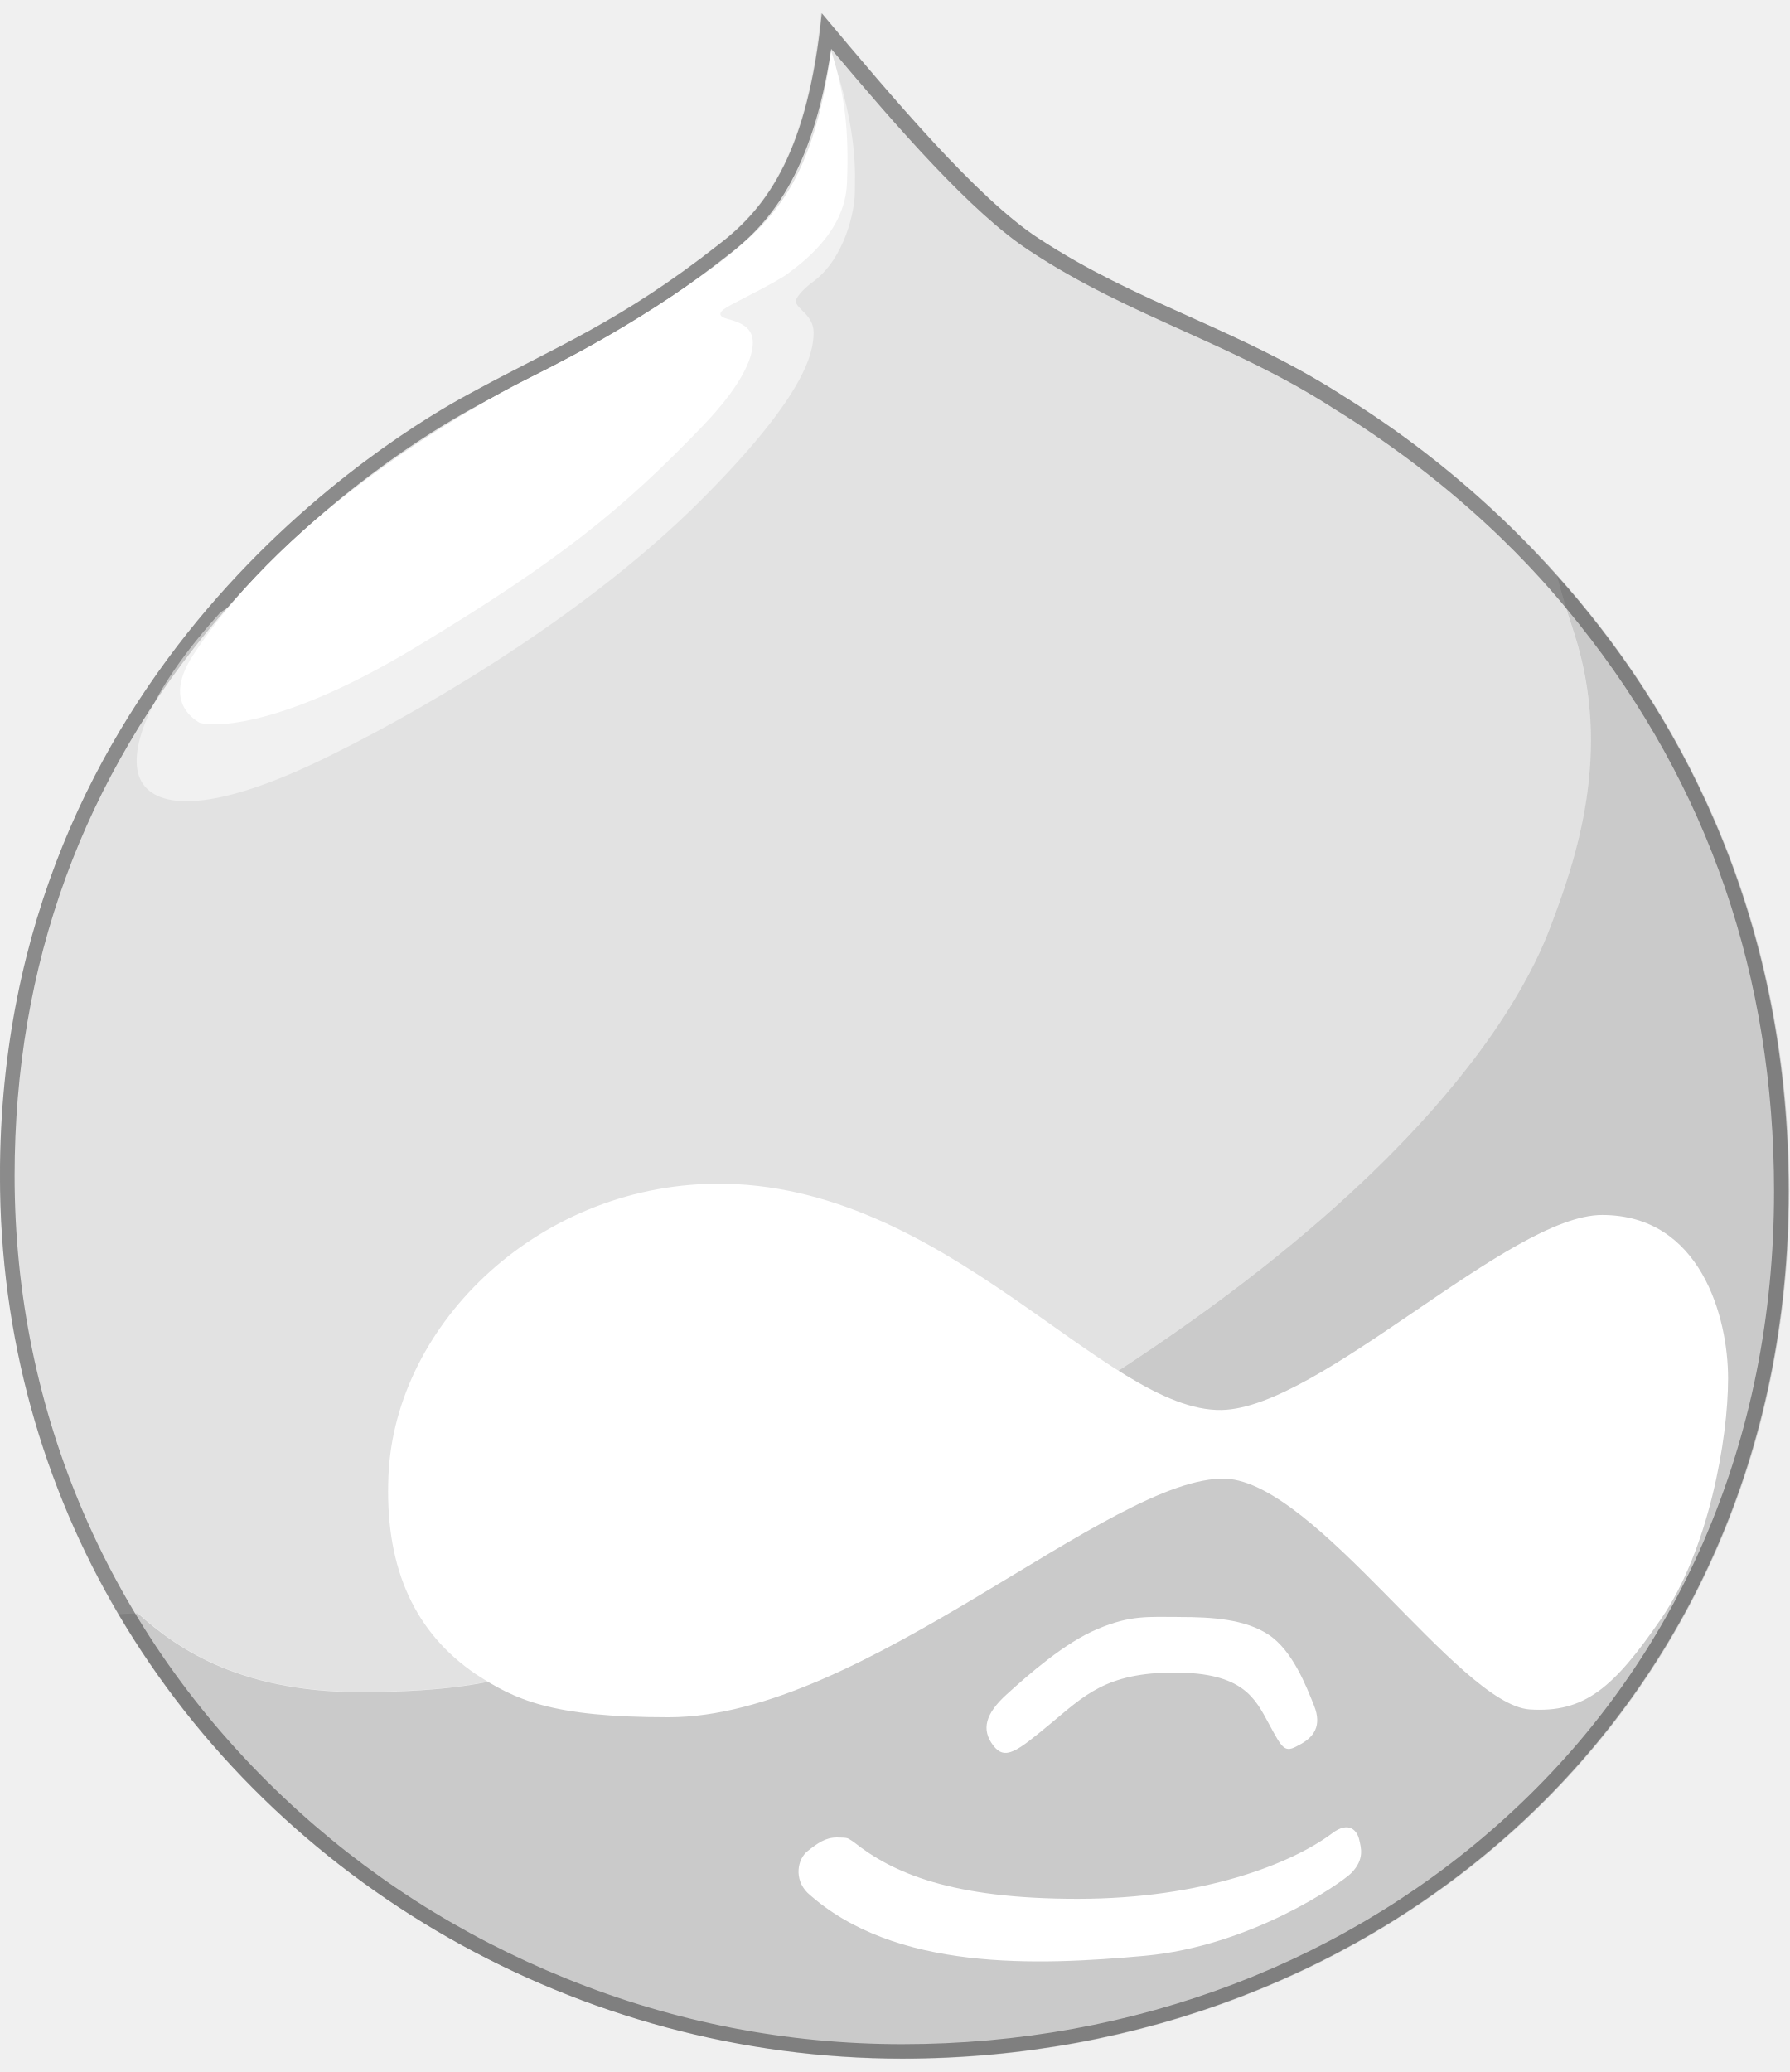
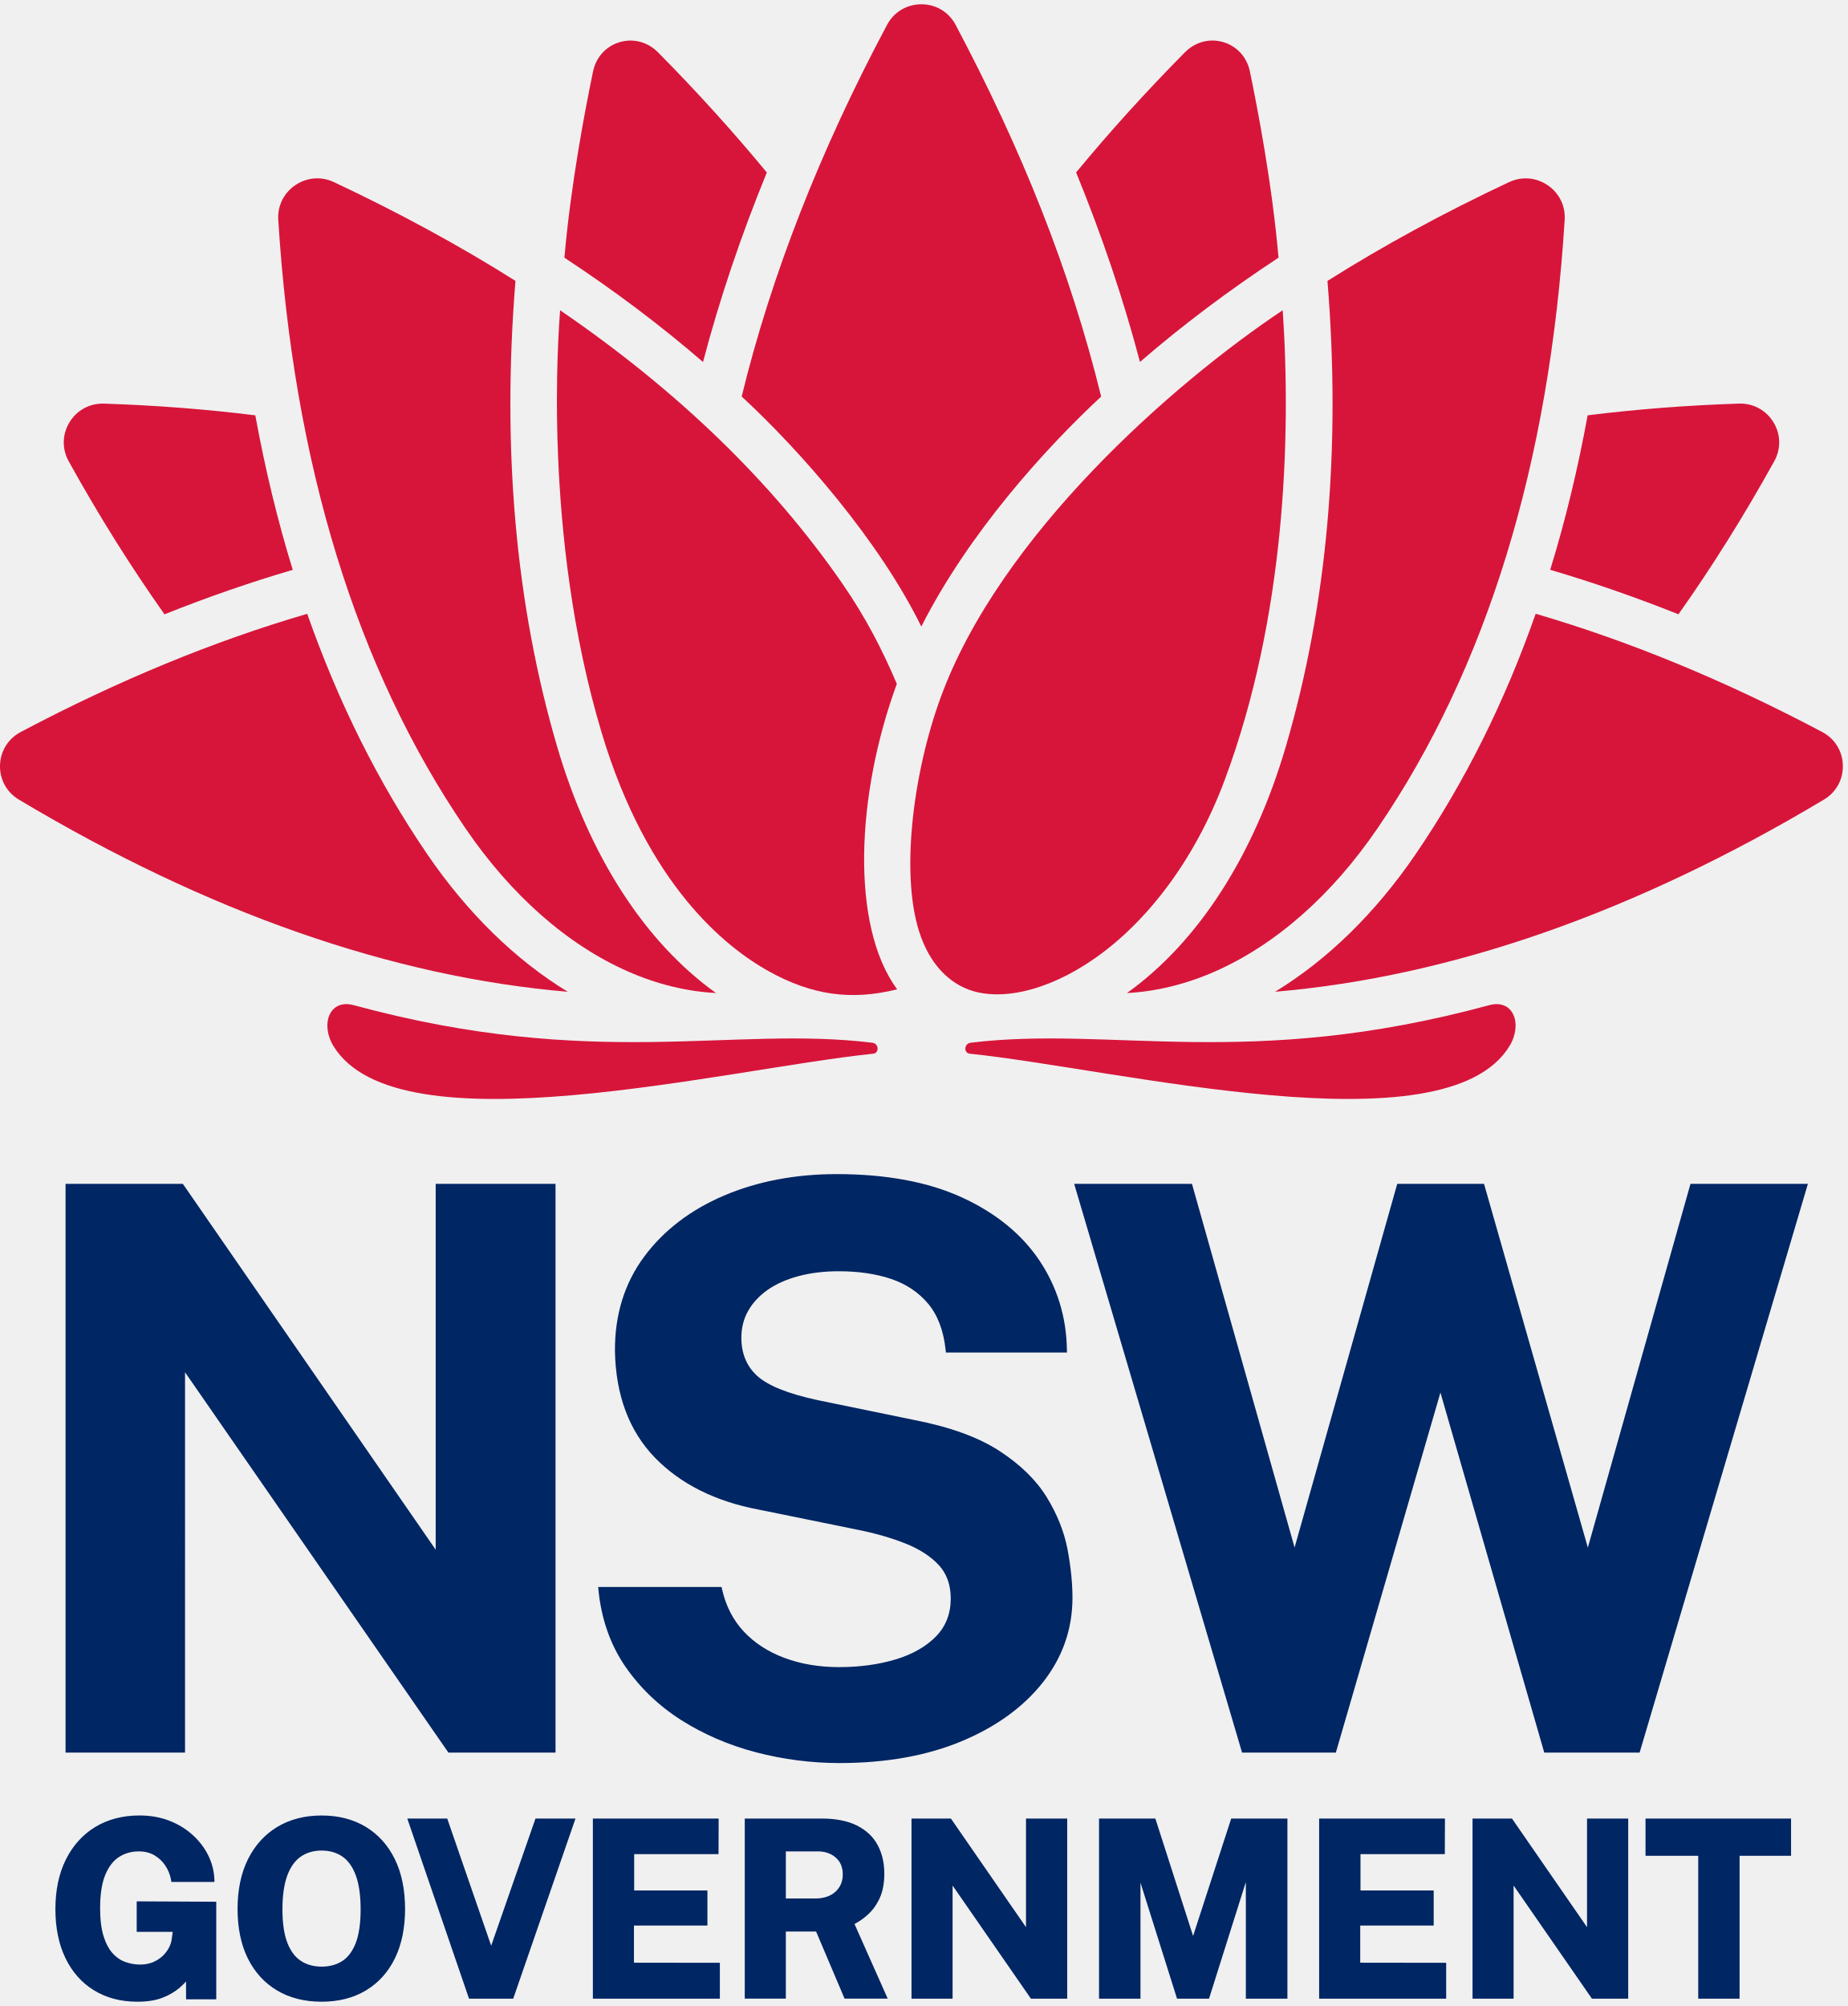
- <svg xmlns="http://www.w3.org/2000/svg" width="57" height="66" viewBox="471.5 467 57 66" enable-background="new 471.5 467 57 66">
-   <path opacity=".2" fill="#303030" d="M528.5 504.965c0 16.634-13.123 27.615-28.24 27.615-10.29 0-19.894-5.523-24.978-14.167l.605-.027c1.313 1.192 3.39 2.58 7.404 2.515 4.77-.064 5.645-.875 9.855-2.756 22.716-10.17 26.925-19.457 27.736-21.59s2.013-5.587.756-9.415c-.242-.737-.42-1.333-.54-1.808-3.018-3.372-6.017-5.225-6.92-5.784-.14-.093-.29-.177-.43-.26l.44.26c2.01 1.247 14.314 8.782 14.314 25.417z" />
-   <path fill="#fff" d="M509.09 518.507c1.006 0 2.077.065 2.83.568.756.503 1.193 1.63 1.445 2.263.25.634 0 1.006-.503 1.258-.438.25-.503.12-.94-.69-.44-.81-.82-1.63-3.01-1.63s-2.887.755-3.948 1.63c-1.062.876-1.443 1.193-1.825.69s-.253-1.006.437-1.63 1.825-1.63 2.888-2.077c1.06-.45 1.62-.383 2.625-.383zm-10.413 7.152c1.257 1.005 3.14 1.825 7.153 1.825 4.015 0 6.836-1.137 8.094-2.077.568-.438.82-.065.875.187.056.25.186.624-.252 1.07-.316.317-3.194 2.33-6.594 2.636-3.4.31-7.964.504-10.73-2.01-.438-.44-.316-1.07 0-1.323.317-.25.568-.438.94-.438.374.008.317.008.513.13z" />
-   <path opacity=".2" fill="#aaa" d="M520.89 496.545c-.81 2.133-5.02 11.42-27.735 21.59-4.21 1.88-5.085 2.69-9.854 2.756-4.013.066-6.09-1.32-7.403-2.514l-.605.028h-.01c-2.393-4.042-3.78-8.783-3.78-13.952 0-7.852 2.97-13.654 6.287-17.687.11-.13.213-.26.325-.382 2.683-3.148 5.55-5.17 7.218-6.203.038-.028.075-.047.112-.065.42-.25.754-.447.987-.568 2.757-1.51 4.77-2.263 7.963-4.77.12-.092.242-.186.354-.288l.008-.01c.875-.754 1.64-1.76 2.18-3.4v-.008c.325-.97.567-2.16.716-3.65l.02.018c2.253 2.69 4.954 5.886 6.89 7.144.69.447 1.38.848 2.068 1.202l.3.15c2.243 1.126 4.507 1.945 6.807 3.333l.428.26c.903.56 3.902 2.412 6.92 5.784.12.475.298 1.07.54 1.807 1.274 3.837.073 7.292-.737 9.425z" />
-   <path opacity=".5" fill="#333" d="M514.176 479.538c-3.26-2.077-6.464-2.887-9.603-4.955-1.938-1.267-4.64-4.47-6.893-7.162-.438 4.332-1.686 6.148-3.26 7.35-3.195 2.515-5.207 3.26-7.963 4.77-2.338 1.256-14.958 8.726-14.958 24.913 0 5.17 1.387 9.91 3.77 13.96 5.077 8.635 14.68 14.158 24.97 14.158 15.126 0 28.24-10.98 28.24-27.614 0-9.127-3.707-15.526-7.386-19.633-3.016-3.382-6.015-5.217-6.918-5.785zm7.627 7.34c4.117 5.15 6.213 11.23 6.213 18.077 0 3.968-.755 7.712-2.245 11.148-1.414 3.25-3.444 6.13-6.053 8.56-5.15 4.806-12.062 7.45-19.475 7.45-3.67 0-7.265-.698-10.692-2.086-3.372-1.36-6.398-3.297-9.016-5.774-5.532-5.225-8.57-12.257-8.57-19.8 0-6.716 2.18-12.695 6.483-17.753 3.288-3.865 6.836-6.007 8.196-6.743.67-.363 1.285-.69 1.89-.997 1.892-.97 3.68-1.89 6.14-3.818 1.312-.997 2.71-2.58 3.305-6.585 2.077 2.468 4.48 5.234 6.314 6.426 1.63 1.08 3.307 1.835 4.918 2.562 1.527.69 3.11 1.406 4.676 2.403l.056.037c4.62 2.84 7.06 5.896 7.86 6.892z" />
-   <path opacity=".5" fill="#fff" d="M497.98 468.678c.874 2.58.753 3.893.753 4.452 0 .56-.307 2.077-1.313 2.832-.438.317-.568.568-.568.624 0 .25.568.438.568 1.006 0 .69-.317 2.077-3.642 5.393-3.325 3.316-8.103 6.278-11.8 8.103-3.698 1.826-5.468 1.686-5.97.81s.185-2.83 2.514-5.392l9.667-6.278 9.164-6.398.503-2.44" />
-   <path fill="#fff" d="M497.98 468.613c-.57 4.145-1.826 5.393-3.512 6.715-2.83 2.133-5.588 3.446-6.212 3.763-1.63.82-7.535 4.08-10.608 8.784-.94 1.444 0 2.012.186 2.133.187.12 2.33.372 6.9-2.385 4.574-2.757 6.595-4.387 9.175-7.078 1.377-1.444 1.573-2.263 1.573-2.636 0-.438-.316-.624-.82-.754-.25-.065-.316-.187 0-.373.317-.186 1.622-.82 1.938-1.07.318-.25 1.827-1.257 1.882-2.887.065-1.63-.056-2.766-.503-4.21zm-14.112 45.628c.065-4.898 4.648-9.472 10.422-9.536 7.348-.065 12.424 7.283 16.13 7.208 3.14-.064 9.166-6.212 12.118-6.212 3.14 0 4.014 3.26 4.014 5.206 0 1.938-.623 5.458-2.133 7.656-1.51 2.198-2.44 3.008-4.2 2.888-2.264-.187-6.78-7.21-9.67-7.35-3.64-.12-11.547 7.6-17.75 7.6-3.763 0-4.9-.567-6.147-1.378-1.92-1.312-2.85-3.315-2.785-6.08z" />
+ <svg xmlns="http://www.w3.org/2000/svg" fill="none" height="76" viewBox="0 0 259 280" width="70">
+   <path clip-rule="evenodd" d="m24.208 270.207h-5.033-.012v-4.277l11.15.054v13.676h-4.231v-2.491c-.266.278-.552.556-.86.833-.673.585-1.491 1.07-2.433 1.434-.959.373-2.143.564-3.513.564-2.33 0-4.385-.539-6.108-1.6-1.728-1.065-3.073-2.594-4.007-4.538-.926-1.927-1.395-4.231-1.395-6.85 0-2.657.494-4.994 1.47-6.946.972-1.96 2.363-3.498 4.132-4.571 1.769-1.065 3.849-1.604 6.183-1.604 1.516 0 2.915.245 4.157.725 1.254.485 2.359 1.157 3.272 1.985.93.838 1.665 1.795 2.193 2.852.527 1.048.818 2.167.872 3.319l.021.435h-6.038l-.062-.339c-.133-.713-.407-1.38-.814-1.981-.399-.593-.918-1.078-1.536-1.43-.615-.352-1.345-.531-2.176-.531-1.005 0-1.931.261-2.741.775-.806.51-1.458 1.351-1.935 2.495-.486 1.169-.731 2.74-.731 4.679 0 1.579.162 2.897.482 3.925.311 1.011.739 1.819 1.266 2.403.523.581 1.117.991 1.773 1.219.664.244 1.366.369 2.089.369.669 0 1.271-.112 1.79-.328.523-.224.98-.514 1.354-.866.378-.356.677-.746.884-1.152.216-.41.349-.816.399-1.21zm20.878-16.312c2.354 0 4.435.534 6.179 1.587 1.752 1.061 3.131 2.59 4.086 4.546.947 1.935 1.429 4.281 1.429 6.967 0 2.648-.473 4.969-1.412 6.9-.947 1.948-2.317 3.469-4.074 4.521-1.744 1.053-3.837 1.583-6.212 1.583-2.396 0-4.501-.534-6.254-1.583-1.752-1.044-3.135-2.557-4.099-4.505-.947-1.927-1.429-4.252-1.429-6.912 0-2.673.486-5.015 1.449-6.954.968-1.956 2.354-3.486 4.119-4.551 1.765-1.061 3.854-1.599 6.216-1.599zm0 21.185c1.117 0 2.093-.265 2.898-.787.801-.523 1.433-1.372 1.881-2.516.453-1.185.685-2.772.685-4.712 0-1.993-.237-3.618-.698-4.832-.444-1.181-1.08-2.056-1.885-2.603-.814-.543-1.782-.82-2.878-.82-1.1 0-2.072.277-2.886.82-.81.543-1.453 1.422-1.906 2.611-.469 1.223-.706 2.843-.706 4.82 0 1.944.237 3.531.702 4.712.453 1.148 1.092 1.997 1.902 2.515.81.527 1.781.792 2.89.792zm23.764-2.93-6.162-17.829h-5.598l8.654 25.251h6.196l8.729-25.251h-5.606zm30.312-2.827h-10.298v5.206l12.043.016v5.027h-17.802v-25.251h17.631l-.016 4.99h-11.827v5.089h10.269zm22.483-1.529c.685-.613 1.246-1.401 1.678-2.341.419-.933.635-2.081.635-3.419 0-1.497-.311-2.835-.93-3.983-.619-1.169-1.599-2.093-2.919-2.756-1.3-.647-2.973-.974-4.975-.974h-10.738v25.243h5.759v-9.404h4.24l3.991 9.404h6.046l-4.651-10.456c.673-.357 1.3-.8 1.864-1.314zm-3.513-5.64c0 .999-.336 1.79-1.025 2.428-.69.63-1.649.949-2.857.949h-4.095v-6.606h4.456c1.038 0 1.873.286 2.545.875.657.576.976 1.347.976 2.354zm15.159-7.833 10.527 15.23v-15.23h5.776v25.251h-5.086l-10.98-15.86v15.86h-5.759v-25.251zm33.949 16.461-5.29-16.461h-7.894v25.251h5.809v-16.266l5.124 16.266h4.485l5.162-16.357v16.357h5.826v-25.251h-7.878zm33.727-1.459h-10.298v5.206l12.046.016v5.027h-17.806v-25.251h17.636l-.021 4.99h-11.818v5.089h10.261zm21.494.228-10.523-15.23h-5.527v25.251h5.756v-15.86l10.979 15.86h5.087v-25.251h-5.772zm15.586-10.004h-7.388v-5.226h20.402v5.226h-7.217v20.025h-5.797z" fill="#002664" fill-rule="evenodd" />
+   <path clip-rule="evenodd" d="m146.699 209.236c-1.482-2.395-3.717-4.571-6.64-6.465-2.919-1.894-6.897-3.34-11.81-4.297l-13.678-2.814c-4.132-.891-6.981-2.043-8.468-3.419-1.449-1.343-2.184-3.129-2.184-5.309 0-1.388.316-2.652.943-3.759.623-1.111 1.528-2.093 2.687-2.922 1.166-.828 2.616-1.483 4.306-1.943 1.711-.469 3.633-.705 5.714-.705 2.74 0 5.211.361 7.346 1.078 2.109.713 3.857 1.881 5.194 3.481 1.338 1.6 2.16 3.775 2.442 6.465l.038.373h16.971l-.008-.427c-.075-4.575-1.371-8.773-3.85-12.474-2.483-3.705-6.141-6.681-10.879-8.852-4.726-2.164-10.623-3.262-17.528-3.262-5.801 0-11.117 1.011-15.805 3.009-4.701 2.002-8.475 4.89-11.212 8.587-2.749 3.717-4.119 8.164-4.078 13.224.112 6.175 1.989 11.186 5.577 14.903 3.575 3.697 8.476 6.158 14.567 7.306l13.795 2.81c2.529.502 4.825 1.16 6.823 1.96 1.96.784 3.525 1.803 4.651 3.03 1.1 1.197 1.657 2.772 1.657 4.67 0 2.114-.694 3.9-2.06 5.301-1.4 1.434-3.301 2.515-5.643 3.224-2.388.721-5.058 1.086-7.936 1.086-2.807 0-5.394-.435-7.686-1.297-2.28-.85-4.194-2.093-5.689-3.693-1.491-1.591-2.513-3.585-3.04-5.918l-.075-.327h-17.295l.046.46c.407 4.045 1.665 7.629 3.737 10.659 2.068 3.009 4.717 5.545 7.873 7.551 3.148 1.993 6.677 3.514 10.494 4.513 3.807.994 7.744 1.5 11.693 1.5 6.466 0 12.2-1.019 17.046-3.034 4.867-2.022 8.717-4.807 11.449-8.276 2.753-3.493 4.148-7.476 4.148-11.848 0-2.064-.232-4.36-.697-6.822-.478-2.482-1.466-4.948-2.936-7.327zm-120.762-17.473 36.916 53.312h15.016v-79.724h-16.797v51.282l-35.318-51.103-.125-.179h-16.44v79.724h16.747zm196.637 24.577 14.388-50.987h16.457l-23.587 79.724h-13.367l-14.554-50.469-14.659 50.469h-13.147l-23.533-79.724h16.511l14.384 50.979 14.389-50.979h12.167z" fill="#002664" fill-rule="evenodd" />
+   <g fill="#d7153a">
+     <path d="m122.291 145.572c-19.75-2.424-38.934 3.904-72.691-5.263-3.447-.937-4.717 2.694-2.853 5.736 9.069 14.803 54.881 3.203 75.635 1.065.906-.095.814-1.426-.091-1.538z" />
+     <path d="m59.882 119.132c-6.864-10.058-12.474-21.31-16.818-33.689-13.101 3.825-26.51 9.345-40.16 16.569-1.765.932-2.849 2.681-2.903 4.67-.05 1.99.938 3.788 2.653 4.812 26.431 15.802 52.273 24.841 76.931 26.933-7.342-4.475-14.073-11.044-19.704-19.295z" />
+     <path d="m23.059 85.513c6.046-2.416 12.038-4.488 17.977-6.233-2.126-6.896-3.87-14.12-5.249-21.658-6.827-.85-13.89-1.401-21.199-1.641-.062 0-.129-.004-.191-.004-1.914 0-3.642.961-4.647 2.603-1.038 1.691-1.084 3.742-.12 5.483 4.244 7.659 8.725 14.807 13.429 21.451z" />
+     <path d="m88.005 135.572c4.099 1.807 8.293 2.818 12.358 3.029-9.953-7.12-17.773-19.192-22.278-34.58-5.805-19.809-7.745-41.666-5.83-65.247-7.832-4.936-16.32-9.557-25.459-13.85-1.765-.829-3.783-.667-5.402.431-1.615 1.094-2.508 2.905-2.388 4.84 2.126 34.215 10.95 62.914 26.224 85.298 6.403 9.391 14.281 16.332 22.777 20.079z" />
+     <path d="m125.713 95.261c-2.027-4.724-4.261-9.18-7.728-14.186-9.809-14.161-23.026-26.934-39.475-38.185-.17 2.652-2.57 31.297 5.851 59.304 6.407 21.302 17.354 29.98 23.354 33.333 6.038 3.369 11.561 4.165 18.039 2.557-6.565-8.935-5.747-27.27-.041-42.823z" />
+     <path d="m107.488 23.577c-4.685-5.678-9.767-11.293-15.253-16.842-1.063-1.078-2.433-1.649-3.849-1.649-.507 0-1.017.075-1.524.224-1.923.568-3.314 2.105-3.733 4.115-1.071 5.164-3.11 15.69-4.011 26.101 7.014 4.613 13.492 9.49 19.426 14.621 2.3-8.757 5.29-17.63 8.945-26.569z" />
+     <path d="m129.144 87.229c6.64-13.092 17.246-24.828 25.21-32.242-4.372-17.779-11.104-34.551-20.397-52.098-.959-1.811-2.762-2.889-4.809-2.889s-3.845 1.082-4.808 2.889c-9.389 17.605-16.237 35.123-20.377 52.093 8.313 7.688 19.28 20.224 25.181 32.247z" />
+     <path d="m179.214 35.521c-.901-10.406-2.94-20.933-4.011-26.101-.416-2.01-1.811-3.547-3.733-4.115-.507-.149-1.018-.224-1.524-.224-1.416 0-2.787.572-3.85 1.649-5.485 5.549-10.568 11.165-15.252 16.842 3.654 8.939 6.644 17.812 8.949 26.565 5.934-5.127 12.407-10.004 19.421-14.617z" />
+     <path d="m153.541 133.686c6.885-4.833 13.77-13.254 18.139-24.97 8.458-22.681 9.334-47.945 8.122-65.823-15.331 10.216-39.665 31.55-47.975 54.36-3.911 10.734-5.734 25.355-2.72 33.511 1.259 3.411 3.401 5.997 6.345 7.227 4.46 1.865 11.312.456 18.089-4.305z" />
+     <path d="m180.247 104.025c-4.505 15.384-12.329 27.46-22.278 34.58 4.065-.211 8.263-1.227 12.358-3.034 8.496-3.746 16.373-10.688 22.777-20.075 15.273-22.383 24.097-51.082 26.223-85.297.121-1.935-.772-3.746-2.388-4.84-1.619-1.098-3.637-1.26-5.402-.431-9.14 4.289-17.628 8.91-25.46 13.85 1.915 23.581-.029 45.434-5.83 65.247z" />
+     <path d="m235.273 85.513c4.705-6.643 9.186-13.796 13.43-21.455.963-1.741.922-3.788-.121-5.483-1.005-1.637-2.732-2.603-4.646-2.603-.063 0-.129 0-.191.004-7.309.24-14.377.796-21.199 1.641-1.375 7.538-3.123 14.762-5.249 21.658 5.938 1.749 11.934 3.825 17.976 6.237z" />
+     <path d="m255.42 102.007c-13.65-7.223-27.058-12.744-40.16-16.569-4.343 12.379-9.953 23.631-16.818 33.689-5.63 8.255-12.362 14.82-19.708 19.296 24.658-2.093 50.5-11.132 76.931-26.934 1.715-1.024 2.707-2.822 2.653-4.811-.045-1.99-1.133-3.734-2.898-4.671z" />
+     <path d="m208.735 140.309c-33.756 9.167-52.941 2.839-72.691 5.263-.905.112-1 1.447-.091 1.538 20.759 2.138 66.566 13.738 75.635-1.065 1.864-3.042.594-6.673-2.853-5.736z" />
+   </g>
</svg>
